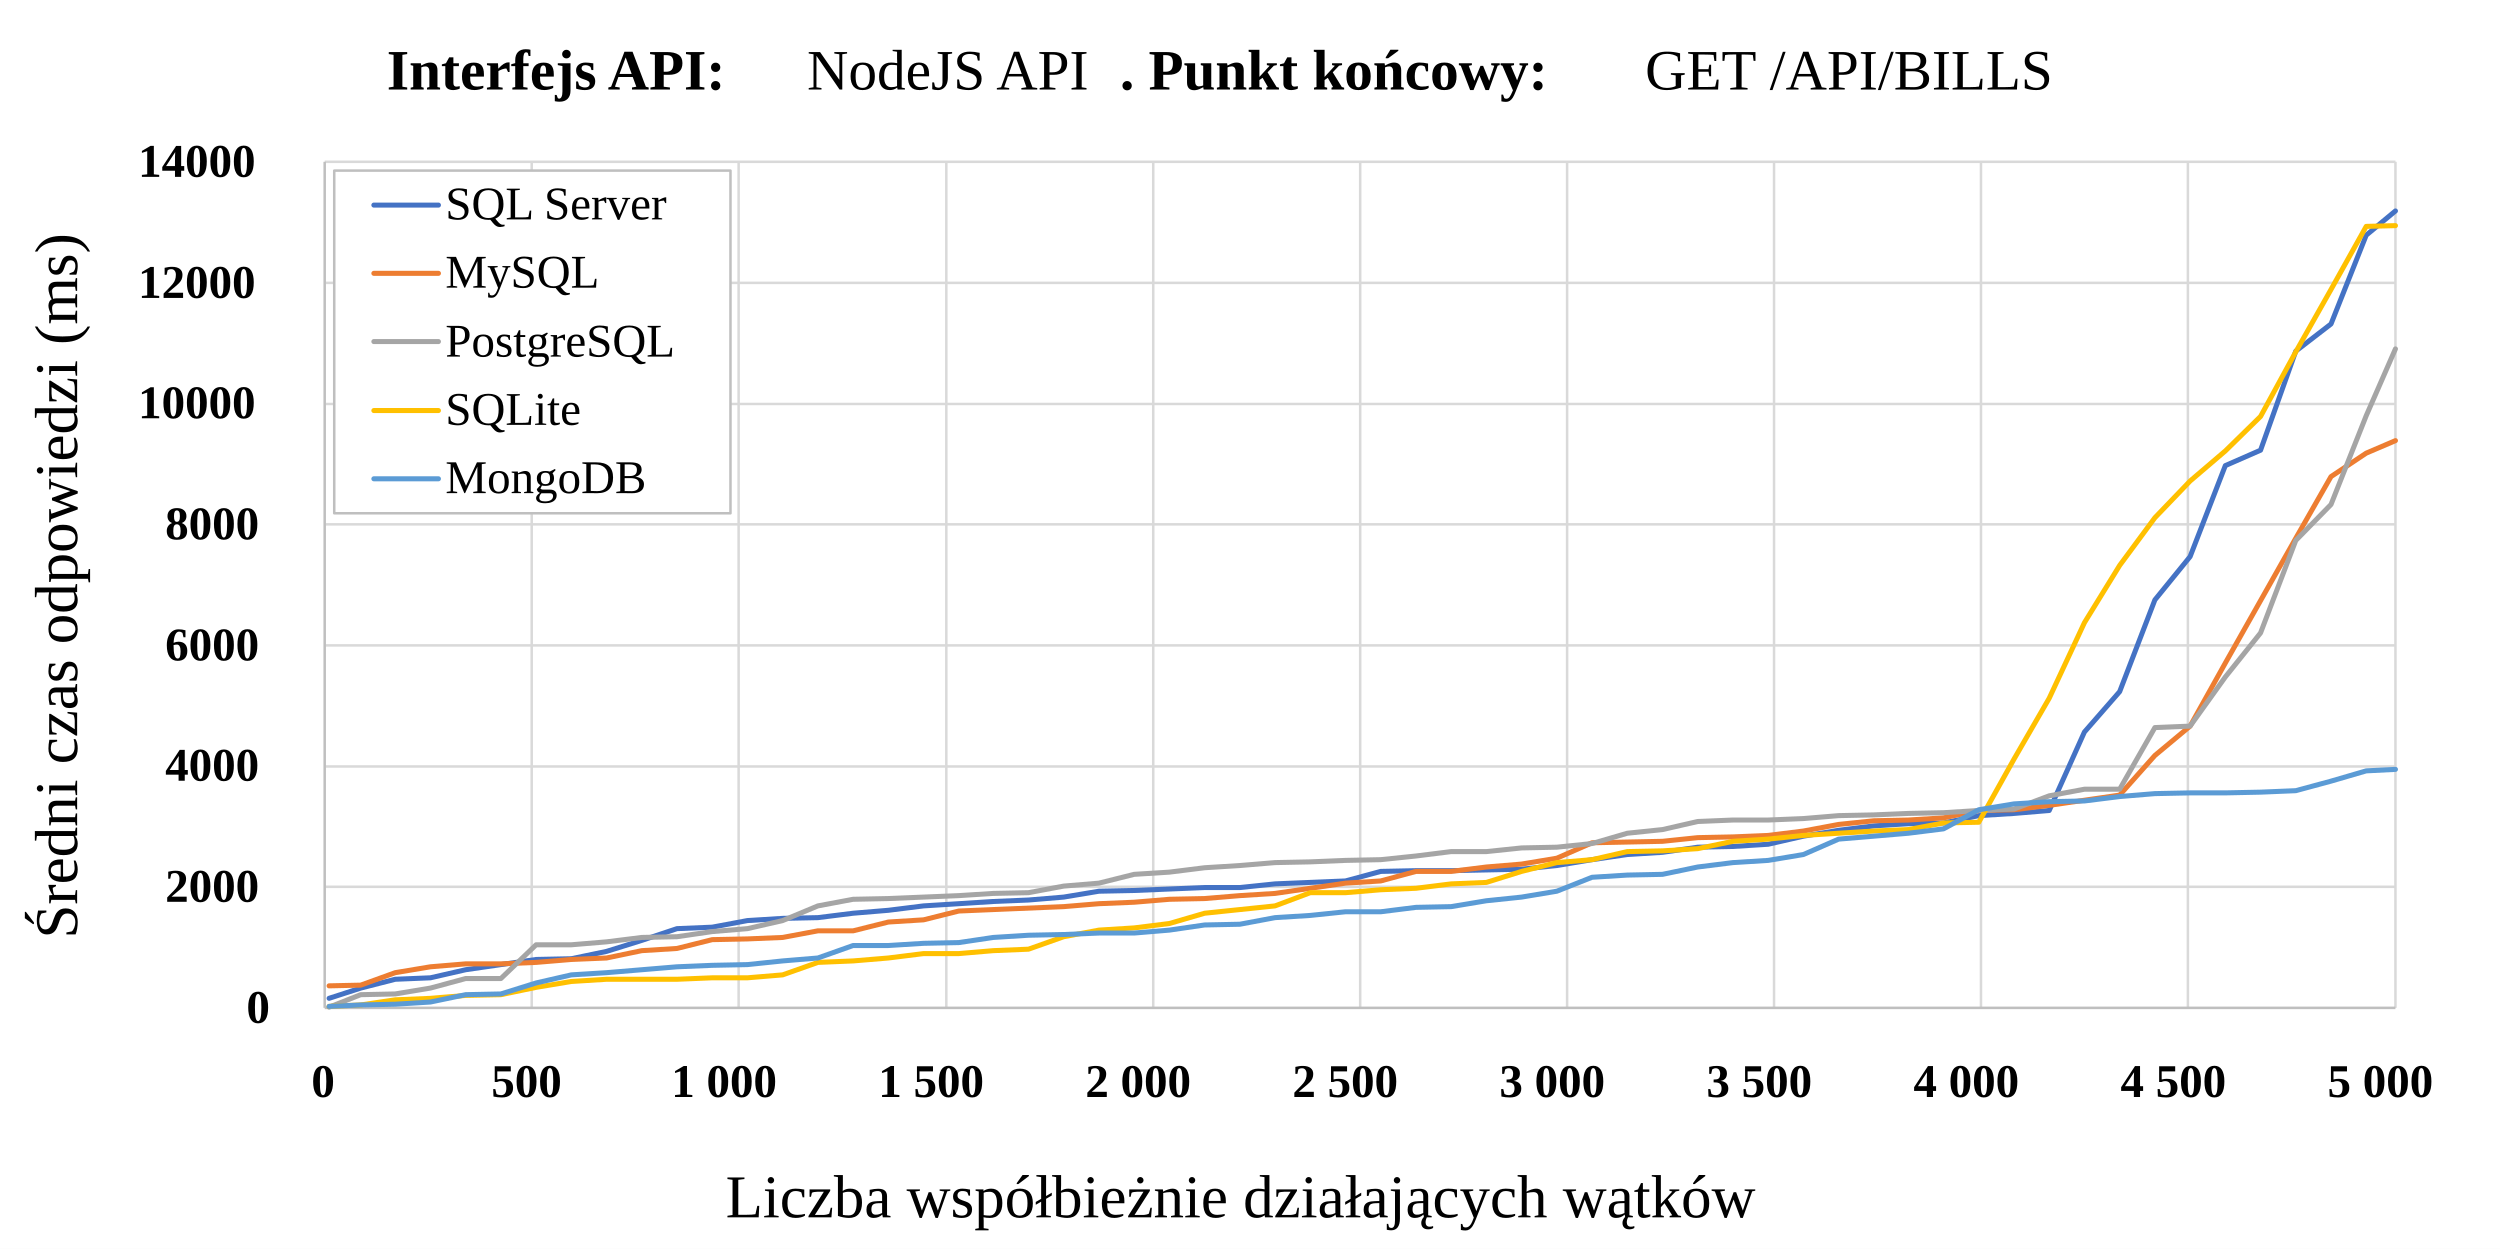
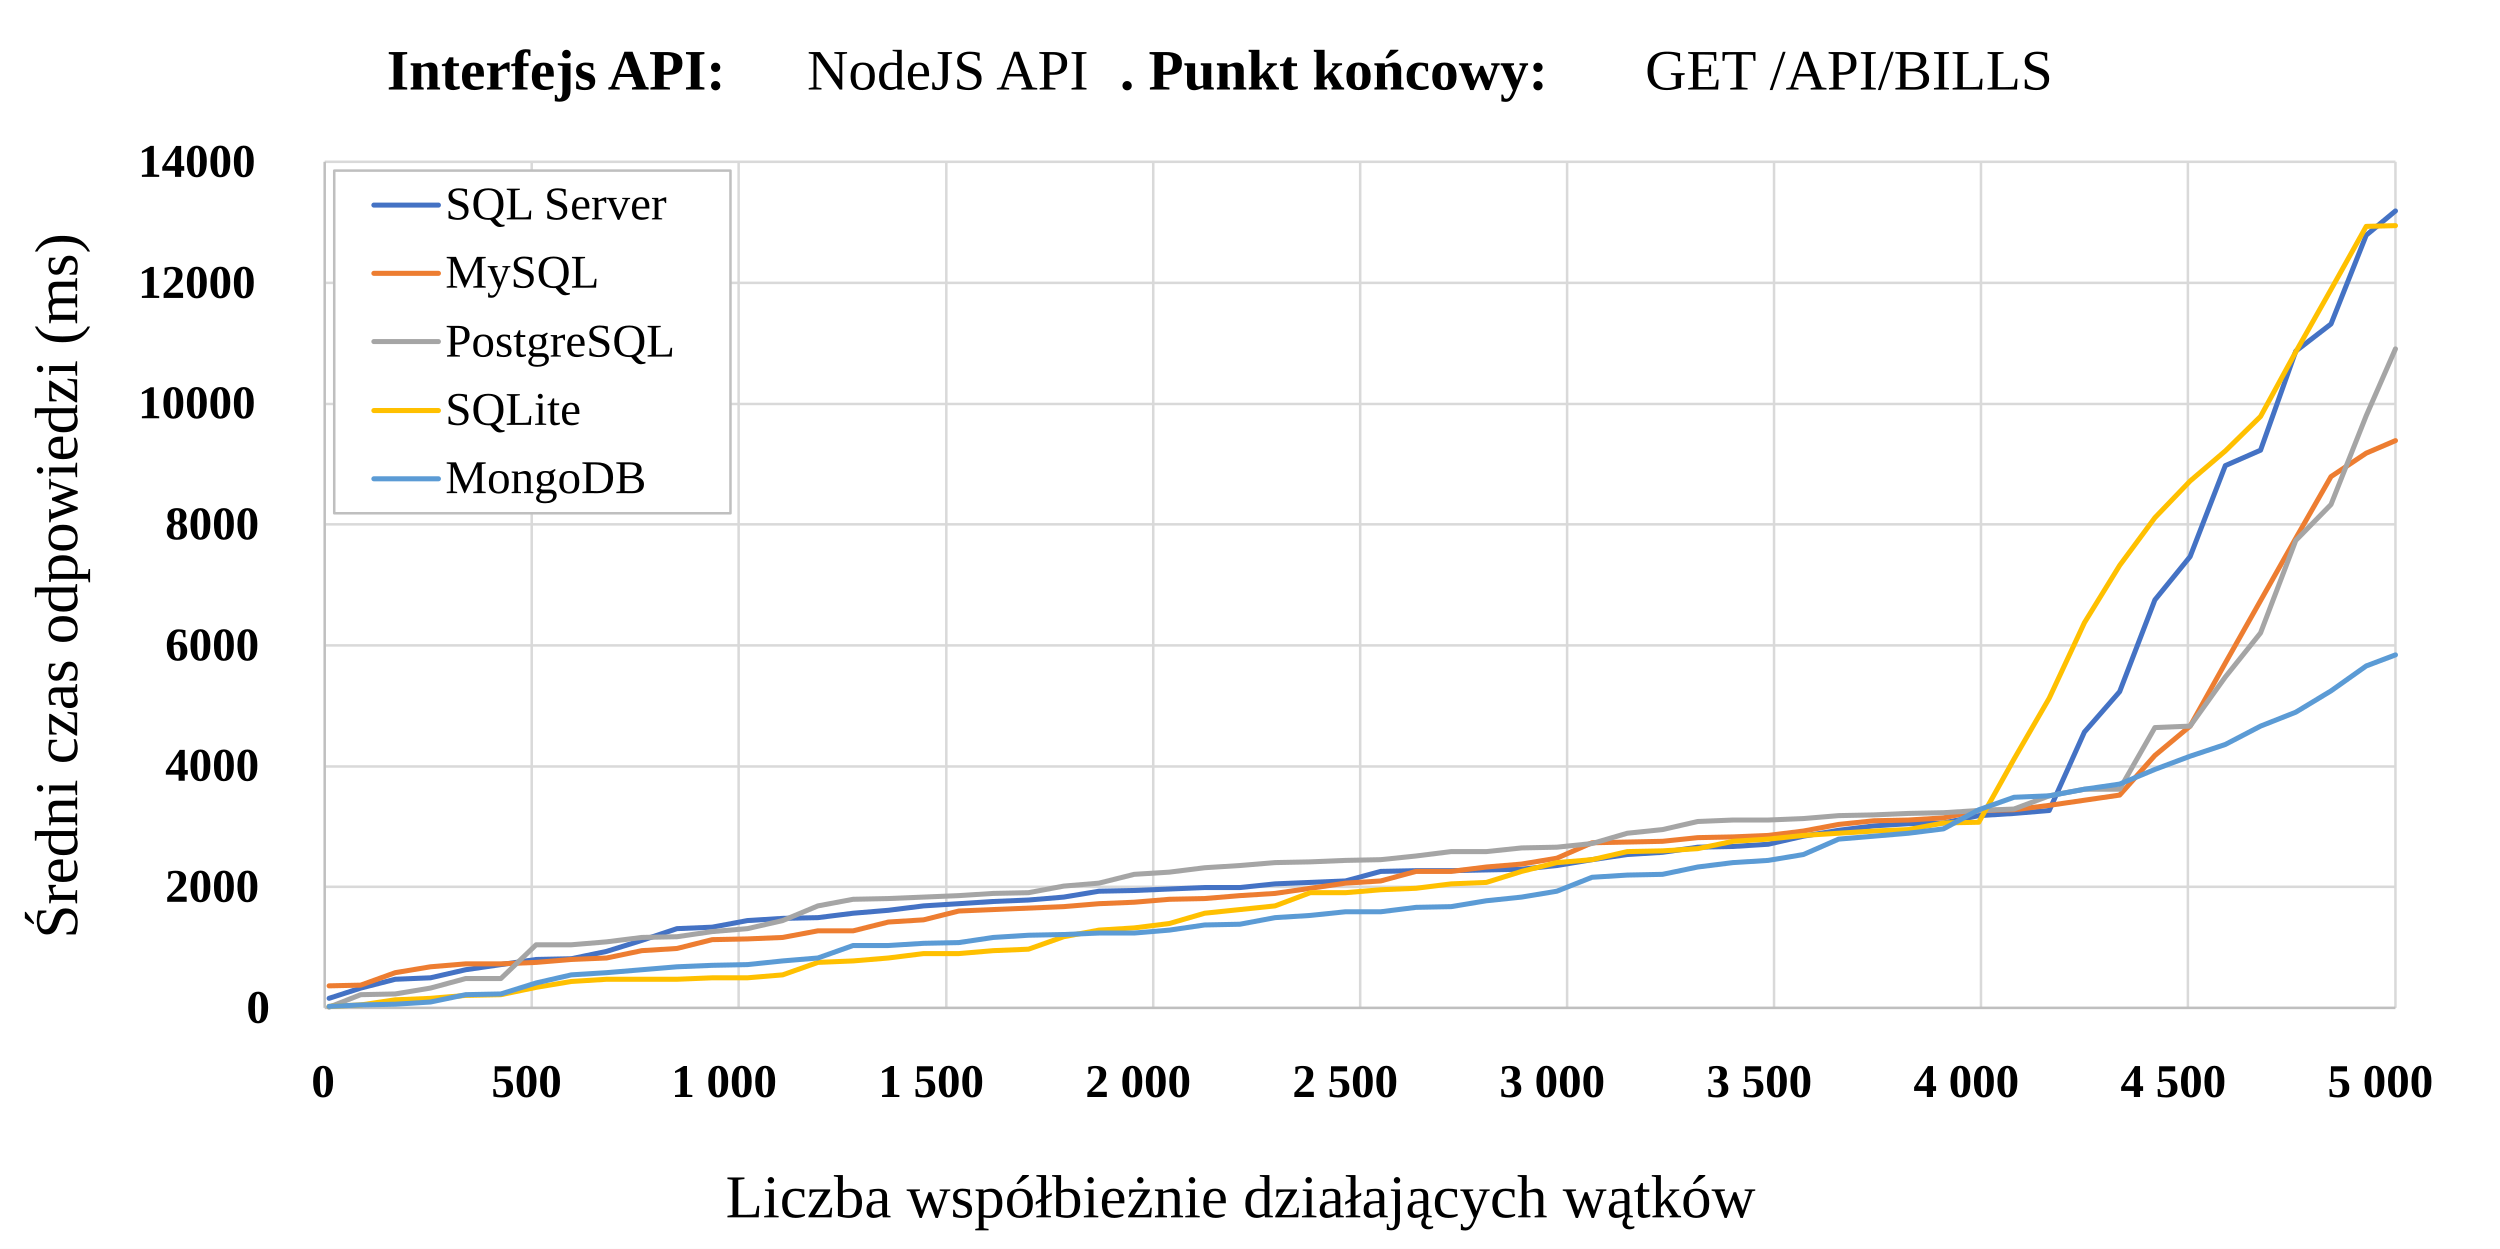
<svg xmlns="http://www.w3.org/2000/svg" width="3407" height="1702" xml:space="preserve" overflow="hidden">
  <defs>
    <clipPath id="clip0">
      <rect x="2540" y="217" width="3407" height="1702" />
    </clipPath>
    <clipPath id="clip1">
      <rect x="2540" y="216" width="3406" height="1702" />
    </clipPath>
    <clipPath id="clip2">
      <rect x="2540" y="216" width="3406" height="1702" />
    </clipPath>
    <clipPath id="clip3">
      <rect x="2540" y="216" width="3406" height="1702" />
    </clipPath>
    <clipPath id="clip4">
      <rect x="2540" y="216" width="3406" height="1702" />
    </clipPath>
    <clipPath id="clip5">
      <rect x="2982" y="437" width="2825" height="1156" />
    </clipPath>
    <clipPath id="clip6">
      <rect x="2982" y="437" width="2825" height="1156" />
    </clipPath>
    <clipPath id="clip7">
      <rect x="2982" y="437" width="2825" height="1156" />
    </clipPath>
    <clipPath id="clip8">
      <rect x="2982" y="437" width="2825" height="1156" />
    </clipPath>
    <clipPath id="clip9">
      <rect x="2982" y="437" width="2825" height="1156" />
    </clipPath>
    <clipPath id="clip10">
      <rect x="2540" y="216" width="3406" height="1702" />
    </clipPath>
    <clipPath id="clip11">
      <rect x="2540" y="216" width="3406" height="1702" />
    </clipPath>
    <clipPath id="clip12">
      <rect x="2540" y="216" width="3406" height="1702" />
    </clipPath>
    <clipPath id="clip13">
      <rect x="2540" y="216" width="3406" height="1702" />
    </clipPath>
    <clipPath id="clip14">
      <rect x="2540" y="216" width="3406" height="1702" />
    </clipPath>
    <clipPath id="clip15">
      <rect x="2540" y="216" width="3406" height="1702" />
    </clipPath>
    <clipPath id="clip16">
      <rect x="2540" y="216" width="3406" height="1702" />
    </clipPath>
    <clipPath id="clip17">
      <rect x="2540" y="216" width="3406" height="1702" />
    </clipPath>
    <clipPath id="clip18">
      <rect x="2540" y="216" width="3406" height="1702" />
    </clipPath>
    <clipPath id="clip19">
      <rect x="2540" y="216" width="3406" height="1702" />
    </clipPath>
    <clipPath id="clip20">
      <rect x="2540" y="216" width="3406" height="1702" />
    </clipPath>
    <clipPath id="clip21">
      <rect x="2540" y="216" width="3406" height="1702" />
    </clipPath>
    <clipPath id="clip22">
      <rect x="2540" y="216" width="3406" height="1702" />
    </clipPath>
    <clipPath id="clip23">
      <rect x="2540" y="216" width="3406" height="1702" />
    </clipPath>
    <clipPath id="clip24">
      <rect x="2540" y="216" width="3406" height="1702" />
    </clipPath>
    <clipPath id="clip25">
      <rect x="2540" y="216" width="3406" height="1702" />
    </clipPath>
    <clipPath id="clip26">
      <rect x="2540" y="216" width="3406" height="1702" />
    </clipPath>
    <clipPath id="clip27">
      <rect x="2540" y="216" width="3406" height="1702" />
    </clipPath>
    <clipPath id="clip28">
      <rect x="2540" y="216" width="3406" height="1702" />
    </clipPath>
    <clipPath id="clip29">
      <rect x="2540" y="216" width="3406" height="1702" />
    </clipPath>
    <clipPath id="clip30">
      <rect x="2540" y="216" width="3406" height="1702" />
    </clipPath>
    <clipPath id="clip31">
      <rect x="2540" y="216" width="3406" height="1702" />
    </clipPath>
    <clipPath id="clip32">
      <rect x="2540" y="216" width="3406" height="1702" />
    </clipPath>
    <clipPath id="clip33">
      <rect x="2540" y="216" width="3406" height="1702" />
    </clipPath>
    <clipPath id="clip34">
      <rect x="2540" y="216" width="3406" height="1702" />
    </clipPath>
    <clipPath id="clip35">
      <rect x="2540" y="216" width="3406" height="1702" />
    </clipPath>
    <clipPath id="clip36">
      <rect x="2540" y="216" width="3406" height="1702" />
    </clipPath>
    <clipPath id="clip37">
      <rect x="2540" y="216" width="3406" height="1702" />
    </clipPath>
    <clipPath id="clip38">
      <rect x="2540" y="216" width="3406" height="1702" />
    </clipPath>
    <clipPath id="clip39">
      <rect x="2540" y="216" width="3406" height="1702" />
    </clipPath>
    <clipPath id="clip40">
      <rect x="2540" y="216" width="3406" height="1702" />
    </clipPath>
    <clipPath id="clip41">
      <rect x="2540" y="216" width="3406" height="1702" />
    </clipPath>
    <clipPath id="clip42">
      <rect x="2540" y="216" width="3406" height="1702" />
    </clipPath>
    <clipPath id="clip43">
      <rect x="2540" y="216" width="3406" height="1702" />
    </clipPath>
    <clipPath id="clip44">
      <rect x="2540" y="216" width="3406" height="1702" />
    </clipPath>
    <clipPath id="clip45">
      <rect x="2540" y="216" width="3406" height="1702" />
    </clipPath>
  </defs>
  <g clip-path="url(#clip0)" transform="translate(-2540 -217)">
    <rect x="2540" y="217" width="3407" height="1702" fill="#FFFFFF" />
    <g clip-path="url(#clip1)">
      <path d="M2982.5 1425.55 5804.5 1425.55M2982.5 1261.54 5804.5 1261.54M2982.5 1096.54 5804.5 1096.54M2982.5 931.531 5804.5 931.531M2982.5 767.525 5804.5 767.525M2982.5 602.52 5804.5 602.52M2982.5 437.5 5804.5 437.5" stroke="#D9D9D9" stroke-width="3.438" stroke-linejoin="round" stroke-miterlimit="10" fill="none" />
    </g>
    <g clip-path="url(#clip2)">
      <path d="M3264.61 437.5 3264.61 1590.5M3546.62 437.5 3546.62 1590.5M3829.63 437.5 3829.63 1590.5M4111.63 437.5 4111.63 1590.5M4393.64 437.5 4393.64 1590.5M4675.65 437.5 4675.65 1590.5M4957.66 437.5 4957.66 1590.5M5239.67 437.5 5239.67 1590.5M5521.68 437.5 5521.68 1590.5M5804.5 437.5 5804.5 1590.5" stroke="#D9D9D9" stroke-width="3.438" stroke-linejoin="round" stroke-miterlimit="10" fill="none" />
    </g>
    <g clip-path="url(#clip3)">
      <path d="M0 0 0 1153" stroke="#BFBFBF" stroke-width="3.438" stroke-linejoin="round" stroke-miterlimit="10" fill="none" fill-rule="evenodd" transform="matrix(1 0 0 -1 2982.5 1590.5)" />
    </g>
    <g clip-path="url(#clip4)">
      <path d="M2982.5 1590.5 5804.5 1590.5" stroke="#BFBFBF" stroke-width="3.438" stroke-linejoin="round" stroke-miterlimit="10" fill="none" fill-rule="evenodd" />
    </g>
    <g clip-path="url(#clip5)">
      <path d="M2988.5 1577.5 3031.6 1563.55 3078.6 1551.55 3126.6 1549.55 3174.6 1538.55 3222.61 1531.55 3270.61 1524.55 3318.61 1523.55 3366.61 1513.55 3414.61 1498.55 3462.61 1482.55 3510.62 1480.55 3558.62 1471.55 3606.62 1468.55 3654.62 1467.55 3702.62 1461.55 3750.62 1457.55 3798.62 1451.55 3846.63 1448.55 3893.63 1445.55 3941.63 1443.55 3989.63 1439.55 4037.63 1431.55 4085.63 1430.55 4133.64 1428.55 4181.64 1426.55 4229.64 1426.55 4277.64 1421.55 4325.64 1419.55 4373.64 1417.55 4421.65 1404.55 4469.65 1403.55 4517.65 1403.55 4565.65 1402.55 4613.65 1401.55 4661.65 1396.55 4709.65 1388.55 4757.66 1381.55 4805.66 1378.55 4853.66 1371.55 4901.66 1370.55 4949.66 1367.55 4997.66 1356.54 5045.67 1348.54 5093.67 1342.54 5140.67 1339.54 5188.67 1338.54 5236.67 1328.54 5284.67 1325.54 5332.67 1321.54 5380.68 1214.54 5428.68 1159.54 5476.68 1034.53 5524.68 975.532 5572.68 851.528 5620.68 830.527 5668.69 695.523 5716.69 658.522 5764.69 537.518 5804.5 504.5" stroke="#4472C4" stroke-width="6.875" stroke-linecap="round" stroke-linejoin="round" stroke-miterlimit="10" fill="none" />
    </g>
    <g clip-path="url(#clip6)">
      <path d="M2988.5 1560.5 3031.6 1559.55 3078.6 1542.55 3126.6 1534.55 3174.6 1530.55 3222.61 1530.55 3270.61 1528.55 3318.61 1524.55 3366.61 1522.55 3414.61 1512.55 3462.61 1509.55 3510.62 1497.55 3558.62 1496.55 3606.62 1494.55 3654.62 1485.55 3702.62 1485.55 3750.62 1473.55 3798.62 1470.55 3846.63 1458.55 3893.63 1456.55 3941.63 1454.55 3989.63 1452.55 4037.63 1448.55 4085.63 1446.55 4133.64 1442.55 4181.64 1441.55 4229.64 1437.55 4277.64 1434.55 4325.64 1427.55 4373.64 1420.55 4421.65 1417.55 4469.65 1404.55 4517.65 1404.55 4565.65 1398.55 4613.65 1394.55 4661.65 1386.55 4709.65 1365.54 4757.66 1364.54 4805.66 1363.54 4853.66 1358.54 4901.66 1357.54 4949.66 1355.54 4997.66 1349.54 5045.67 1340.54 5093.67 1335.54 5140.67 1334.54 5188.67 1331.54 5236.67 1321.54 5284.67 1320.54 5332.67 1314.54 5380.68 1307.54 5428.68 1300.54 5476.68 1246.54 5524.68 1206.54 5572.68 1120.54 5620.68 1035.53 5668.69 950.531 5716.69 866.529 5764.69 834.528 5804.5 817.5" stroke="#ED7D31" stroke-width="6.875" stroke-linecap="round" stroke-linejoin="round" stroke-miterlimit="10" fill="none" />
    </g>
    <g clip-path="url(#clip7)">
      <path d="M2988.5 1589.5 3031.6 1572.55 3078.6 1571.55 3126.6 1563.55 3174.6 1550.55 3222.61 1550.55 3270.61 1504.55 3318.61 1504.55 3366.61 1500.55 3414.61 1494.55 3462.61 1493.55 3510.62 1486.55 3558.62 1482.55 3606.62 1471.55 3654.62 1451.55 3702.62 1442.55 3750.62 1441.55 3798.62 1439.55 3846.63 1437.55 3893.63 1434.55 3941.63 1433.55 3989.63 1424.55 4037.63 1420.55 4085.63 1408.55 4133.64 1405.55 4181.64 1399.55 4229.64 1396.55 4277.64 1392.55 4325.64 1391.55 4373.64 1389.55 4421.65 1388.55 4469.65 1383.55 4517.65 1377.55 4565.65 1377.55 4613.65 1372.55 4661.65 1371.55 4709.65 1366.55 4757.66 1352.54 4805.66 1347.54 4853.66 1336.54 4901.66 1334.54 4949.66 1334.54 4997.66 1332.54 5045.67 1328.54 5093.67 1327.54 5140.67 1325.54 5188.67 1324.54 5236.67 1321.54 5284.67 1319.54 5332.67 1301.54 5380.68 1292.54 5428.68 1292.54 5476.68 1208.54 5524.68 1206.54 5572.68 1139.54 5620.68 1079.54 5668.69 953.531 5716.69 904.53 5764.69 783.526 5804.5 692.5" stroke="#A5A5A5" stroke-width="6.875" stroke-linecap="round" stroke-linejoin="round" stroke-miterlimit="10" fill="none" />
    </g>
    <g clip-path="url(#clip8)">
      <path d="M2988.5 1588.5 3031.6 1586.55 3078.6 1579.55 3126.6 1577.55 3174.6 1573.55 3222.61 1572.55 3270.61 1562.55 3318.61 1554.55 3366.61 1551.55 3414.61 1551.55 3462.61 1551.55 3510.62 1549.55 3558.62 1549.55 3606.62 1545.55 3654.62 1528.55 3702.62 1526.55 3750.62 1522.55 3798.62 1516.55 3846.63 1516.55 3893.63 1512.55 3941.63 1510.55 3989.63 1493.55 4037.63 1484.55 4085.63 1481.55 4133.64 1475.55 4181.64 1461.55 4229.64 1456.55 4277.64 1451.55 4325.64 1433.55 4373.64 1433.55 4421.65 1429.55 4469.65 1427.55 4517.65 1421.55 4565.65 1419.55 4613.65 1404.55 4661.65 1392.55 4709.65 1388.55 4757.66 1377.55 4805.66 1376.55 4853.66 1373.55 4901.66 1363.54 4949.66 1360.54 4997.66 1355.54 5045.67 1352.54 5093.67 1349.54 5140.67 1347.54 5188.67 1338.54 5236.67 1337.54 5284.67 1251.54 5332.67 1168.54 5380.68 1065.54 5428.68 987.533 5476.68 922.53 5524.68 872.529 5572.68 831.527 5620.68 784.526 5668.69 696.523 5716.69 611.52 5764.69 525.517 5804.5 524.5" stroke="#FFC000" stroke-width="6.875" stroke-linecap="round" stroke-linejoin="round" stroke-miterlimit="10" fill="none" />
    </g>
    <g clip-path="url(#clip9)">
-       <path d="M2988.5 1588.5 3031.6 1586.55 3078.6 1585.55 3126.6 1582.55 3174.6 1572.55 3222.61 1571.55 3270.61 1556.55 3318.61 1545.55 3366.61 1542.55 3414.61 1538.55 3462.61 1534.55 3510.62 1532.55 3558.62 1531.55 3606.62 1526.55 3654.62 1522.55 3702.62 1505.55 3750.62 1505.55 3798.62 1502.55 3846.63 1501.55 3893.63 1494.55 3941.63 1491.55 3989.63 1490.55 4037.63 1488.55 4085.63 1488.55 4133.64 1484.55 4181.64 1477.55 4229.64 1476.55 4277.64 1467.55 4325.64 1464.55 4373.64 1459.55 4421.65 1459.55 4469.65 1453.55 4517.65 1452.55 4565.65 1444.55 4613.65 1439.55 4661.65 1431.55 4709.65 1412.55 4757.66 1409.55 4805.66 1408.55 4853.66 1398.55 4901.66 1392.55 4949.66 1389.55 4997.66 1381.55 5045.67 1360.54 5093.67 1356.54 5140.67 1352.54 5188.67 1346.54 5236.67 1320.54 5284.67 1312.54 5332.67 1309.54 5380.68 1308.54 5428.68 1302.54 5476.68 1298.54 5524.68 1297.54 5572.68 1297.54 5620.68 1296.54 5668.69 1294.54 5716.69 1281.54 5764.69 1267.54 5804.5 1265.5" stroke="#5B9BD5" stroke-width="6.875" stroke-linecap="round" stroke-linejoin="round" stroke-miterlimit="10" fill="none" />
+       <path d="M2988.5 1588.5 3031.6 1586.55 3078.6 1585.55 3126.6 1582.55 3174.6 1572.55 3222.61 1571.55 3270.61 1556.55 3318.61 1545.55 3366.61 1542.55 3414.61 1538.55 3462.61 1534.55 3510.62 1532.55 3558.62 1531.55 3606.62 1526.55 3654.62 1522.55 3702.62 1505.55 3750.62 1505.55 3798.62 1502.55 3846.63 1501.55 3893.63 1494.55 3941.63 1491.55 3989.63 1490.55 4037.63 1488.55 4085.63 1488.55 4133.64 1484.55 4181.64 1477.55 4229.64 1476.55 4277.64 1467.55 4325.64 1464.55 4373.64 1459.55 4421.65 1459.55 4469.65 1453.55 4517.65 1452.55 4565.65 1444.55 4613.65 1439.55 4661.65 1431.55 4709.65 1412.55 4757.66 1409.55 4805.66 1408.55 4853.66 1398.55 4901.66 1392.55 4949.66 1389.55 4997.66 1381.55 5045.67 1360.54 5093.67 1356.54 5140.67 1352.54 5188.67 1346.54 5236.67 1320.54 5284.67 1303.54 5332.67 1301.54 5380.68 1292.54 5428.68 1285.54 5476.68 1265.54 5524.68 1247.54 5572.68 1231.54 5620.68 1206.54 5668.69 1187.54 5716.69 1158.54 5764.69 1124.54 5804.5 1109.5" stroke="#5B9BD5" stroke-width="6.875" stroke-linecap="round" stroke-linejoin="round" stroke-miterlimit="10" fill="none" />
    </g>
    <g clip-path="url(#clip10)">
      <text font-family="LM Roman 10,LM Roman 10_MSFontService,sans-serif" font-weight="700" font-size="64" transform="matrix(1 0 0 1 2875.83 1611)">0</text>
    </g>
    <g clip-path="url(#clip11)">
      <text font-family="LM Roman 10,LM Roman 10_MSFontService,sans-serif" font-weight="700" font-size="64" transform="matrix(1 0 0 1 2765.15 1446)">2000</text>
    </g>
    <g clip-path="url(#clip12)">
      <text font-family="LM Roman 10,LM Roman 10_MSFontService,sans-serif" font-weight="700" font-size="64" transform="matrix(1 0 0 1 2765.15 1281)">4000</text>
    </g>
    <g clip-path="url(#clip13)">
      <text font-family="LM Roman 10,LM Roman 10_MSFontService,sans-serif" font-weight="700" font-size="64" transform="matrix(1 0 0 1 2765.15 1117)">6000</text>
    </g>
    <g clip-path="url(#clip14)">
      <text font-family="LM Roman 10,LM Roman 10_MSFontService,sans-serif" font-weight="700" font-size="64" transform="matrix(1 0 0 1 2765.15 952)">8000</text>
    </g>
    <g clip-path="url(#clip15)">
      <text font-family="LM Roman 10,LM Roman 10_MSFontService,sans-serif" font-weight="700" font-size="64" transform="matrix(1 0 0 1 2728.25 787)">10000</text>
    </g>
    <g clip-path="url(#clip16)">
      <text font-family="LM Roman 10,LM Roman 10_MSFontService,sans-serif" font-weight="700" font-size="64" transform="matrix(1 0 0 1 2728.25 623)">12000</text>
    </g>
    <g clip-path="url(#clip17)">
      <text font-family="LM Roman 10,LM Roman 10_MSFontService,sans-serif" font-weight="700" font-size="64" transform="matrix(1 0 0 1 2728.25 458)">14000</text>
    </g>
    <g clip-path="url(#clip18)">
      <text font-family="LM Roman 10,LM Roman 10_MSFontService,sans-serif" font-weight="700" font-size="64" transform="matrix(1 0 0 1 2964.32 1712)">0</text>
    </g>
    <g clip-path="url(#clip19)">
      <text font-family="LM Roman 10,LM Roman 10_MSFontService,sans-serif" font-weight="700" font-size="64" transform="matrix(1 0 0 1 3209.57 1712)">500</text>
    </g>
    <g clip-path="url(#clip20)">
      <text font-family="LM Roman 10,LM Roman 10_MSFontService,sans-serif" font-weight="700" font-size="64" transform="matrix(1 0 0 1 3454.82 1712)">1 000</text>
    </g>
    <g clip-path="url(#clip21)">
      <text font-family="LM Roman 10,LM Roman 10_MSFontService,sans-serif" font-weight="700" font-size="64" transform="matrix(1 0 0 1 3736.96 1712)">1 500</text>
    </g>
    <g clip-path="url(#clip22)">
      <text font-family="LM Roman 10,LM Roman 10_MSFontService,sans-serif" font-weight="700" font-size="64" transform="matrix(1 0 0 1 4019.1 1712)">2 000</text>
    </g>
    <g clip-path="url(#clip23)">
      <text font-family="LM Roman 10,LM Roman 10_MSFontService,sans-serif" font-weight="700" font-size="64" transform="matrix(1 0 0 1 4301.24 1712)">2 500</text>
    </g>
    <g clip-path="url(#clip24)">
      <text font-family="LM Roman 10,LM Roman 10_MSFontService,sans-serif" font-weight="700" font-size="64" transform="matrix(1 0 0 1 4583.38 1712)">3 000</text>
    </g>
    <g clip-path="url(#clip25)">
      <text font-family="LM Roman 10,LM Roman 10_MSFontService,sans-serif" font-weight="700" font-size="64" transform="matrix(1 0 0 1 4865.53 1712)">3 500</text>
    </g>
    <g clip-path="url(#clip26)">
      <text font-family="LM Roman 10,LM Roman 10_MSFontService,sans-serif" font-weight="700" font-size="64" transform="matrix(1 0 0 1 5147.67 1712)">4 000</text>
    </g>
    <g clip-path="url(#clip27)">
      <text font-family="LM Roman 10,LM Roman 10_MSFontService,sans-serif" font-weight="700" font-size="64" transform="matrix(1 0 0 1 5429.81 1712)">4 500</text>
    </g>
    <g clip-path="url(#clip28)">
      <text font-family="LM Roman 10,LM Roman 10_MSFontService,sans-serif" font-weight="700" font-size="64" transform="matrix(1 0 0 1 5711.95 1712)">5 000</text>
    </g>
    <g clip-path="url(#clip29)">
      <text font-family="LM Roman 10,LM Roman 10_MSFontService,sans-serif" font-weight="400" font-size="83" transform="matrix(6.12323e-17 -1 1 6.12323e-17 2645.11 1496)">Średni czas odpowiedzi (ms)</text>
    </g>
    <g clip-path="url(#clip30)">
      <text font-family="LM Roman 10,LM Roman 10_MSFontService,sans-serif" font-weight="400" font-size="83" transform="matrix(1 0 0 1 3528.95 1876)">Liczba współbieżnie działających wątków</text>
    </g>
    <g clip-path="url(#clip31)">
      <text font-family="LM Roman 10,LM Roman 10_MSFontService,sans-serif" font-weight="700" font-size="78" transform="matrix(1 0 0 1 3067.19 339)">Interfejs API: </text>
    </g>
    <g clip-path="url(#clip32)">
      <text font-family="LM Roman 10,LM Roman 10_MSFontService,sans-serif" font-weight="400" font-size="78" transform="matrix(1 0 0 1 3639.87 339)">NodeJS API</text>
    </g>
    <g clip-path="url(#clip33)">
      <text font-family="LM Roman 10,LM Roman 10_MSFontService,sans-serif" font-weight="700" font-size="78" transform="matrix(1 0 0 1 4066.28 339)">. Punkt końcowy: </text>
    </g>
    <g clip-path="url(#clip34)">
      <text font-family="LM Roman 10,LM Roman 10_MSFontService,sans-serif" font-weight="400" font-size="78" transform="matrix(1 0 0 1 4782.04 339)">GET /API/BILLS</text>
    </g>
    <g clip-path="url(#clip35)">
      <rect x="2995.5" y="449.5" width="540" height="467" stroke="#BFBFBF" stroke-width="3.438" stroke-linejoin="round" stroke-miterlimit="10" fill="#FFFFFF" />
    </g>
    <g clip-path="url(#clip36)">
      <path d="M3049.5 496.5 3137.5 496.5" stroke="#4472C4" stroke-width="6.875" stroke-linecap="round" stroke-linejoin="round" stroke-miterlimit="10" fill="none" fill-rule="evenodd" />
    </g>
    <g clip-path="url(#clip37)">
      <text font-family="LM Roman 10,LM Roman 10_MSFontService,sans-serif" font-weight="400" font-size="64" transform="matrix(1 0 0 1 3146.92 516)">SQL Server</text>
    </g>
    <g clip-path="url(#clip38)">
      <path d="M3049.5 589.5 3137.5 589.5" stroke="#ED7D31" stroke-width="6.875" stroke-linecap="round" stroke-linejoin="round" stroke-miterlimit="10" fill="none" fill-rule="evenodd" />
    </g>
    <g clip-path="url(#clip39)">
      <text font-family="LM Roman 10,LM Roman 10_MSFontService,sans-serif" font-weight="400" font-size="64" transform="matrix(1 0 0 1 3146.92 609)">MySQL</text>
    </g>
    <g clip-path="url(#clip40)">
      <path d="M3049.5 682.5 3137.5 682.5" stroke="#A5A5A5" stroke-width="6.875" stroke-linecap="round" stroke-linejoin="round" stroke-miterlimit="10" fill="none" fill-rule="evenodd" />
    </g>
    <g clip-path="url(#clip41)">
      <text font-family="LM Roman 10,LM Roman 10_MSFontService,sans-serif" font-weight="400" font-size="64" transform="matrix(1 0 0 1 3146.92 703)">PostgreSQL</text>
    </g>
    <g clip-path="url(#clip42)">
      <path d="M3049.5 776.5 3137.5 776.5" stroke="#FFC000" stroke-width="6.875" stroke-linecap="round" stroke-linejoin="round" stroke-miterlimit="10" fill="none" fill-rule="evenodd" />
    </g>
    <g clip-path="url(#clip43)">
      <text font-family="LM Roman 10,LM Roman 10_MSFontService,sans-serif" font-weight="400" font-size="64" transform="matrix(1 0 0 1 3146.92 796)">SQLite</text>
    </g>
    <g clip-path="url(#clip44)">
      <path d="M3049.5 869.5 3137.5 869.5" stroke="#5B9BD5" stroke-width="6.875" stroke-linecap="round" stroke-linejoin="round" stroke-miterlimit="10" fill="none" fill-rule="evenodd" />
    </g>
    <g clip-path="url(#clip45)">
      <text font-family="LM Roman 10,LM Roman 10_MSFontService,sans-serif" font-weight="400" font-size="64" transform="matrix(1 0 0 1 3146.92 889)">MongoDB</text>
    </g>
  </g>
</svg>
